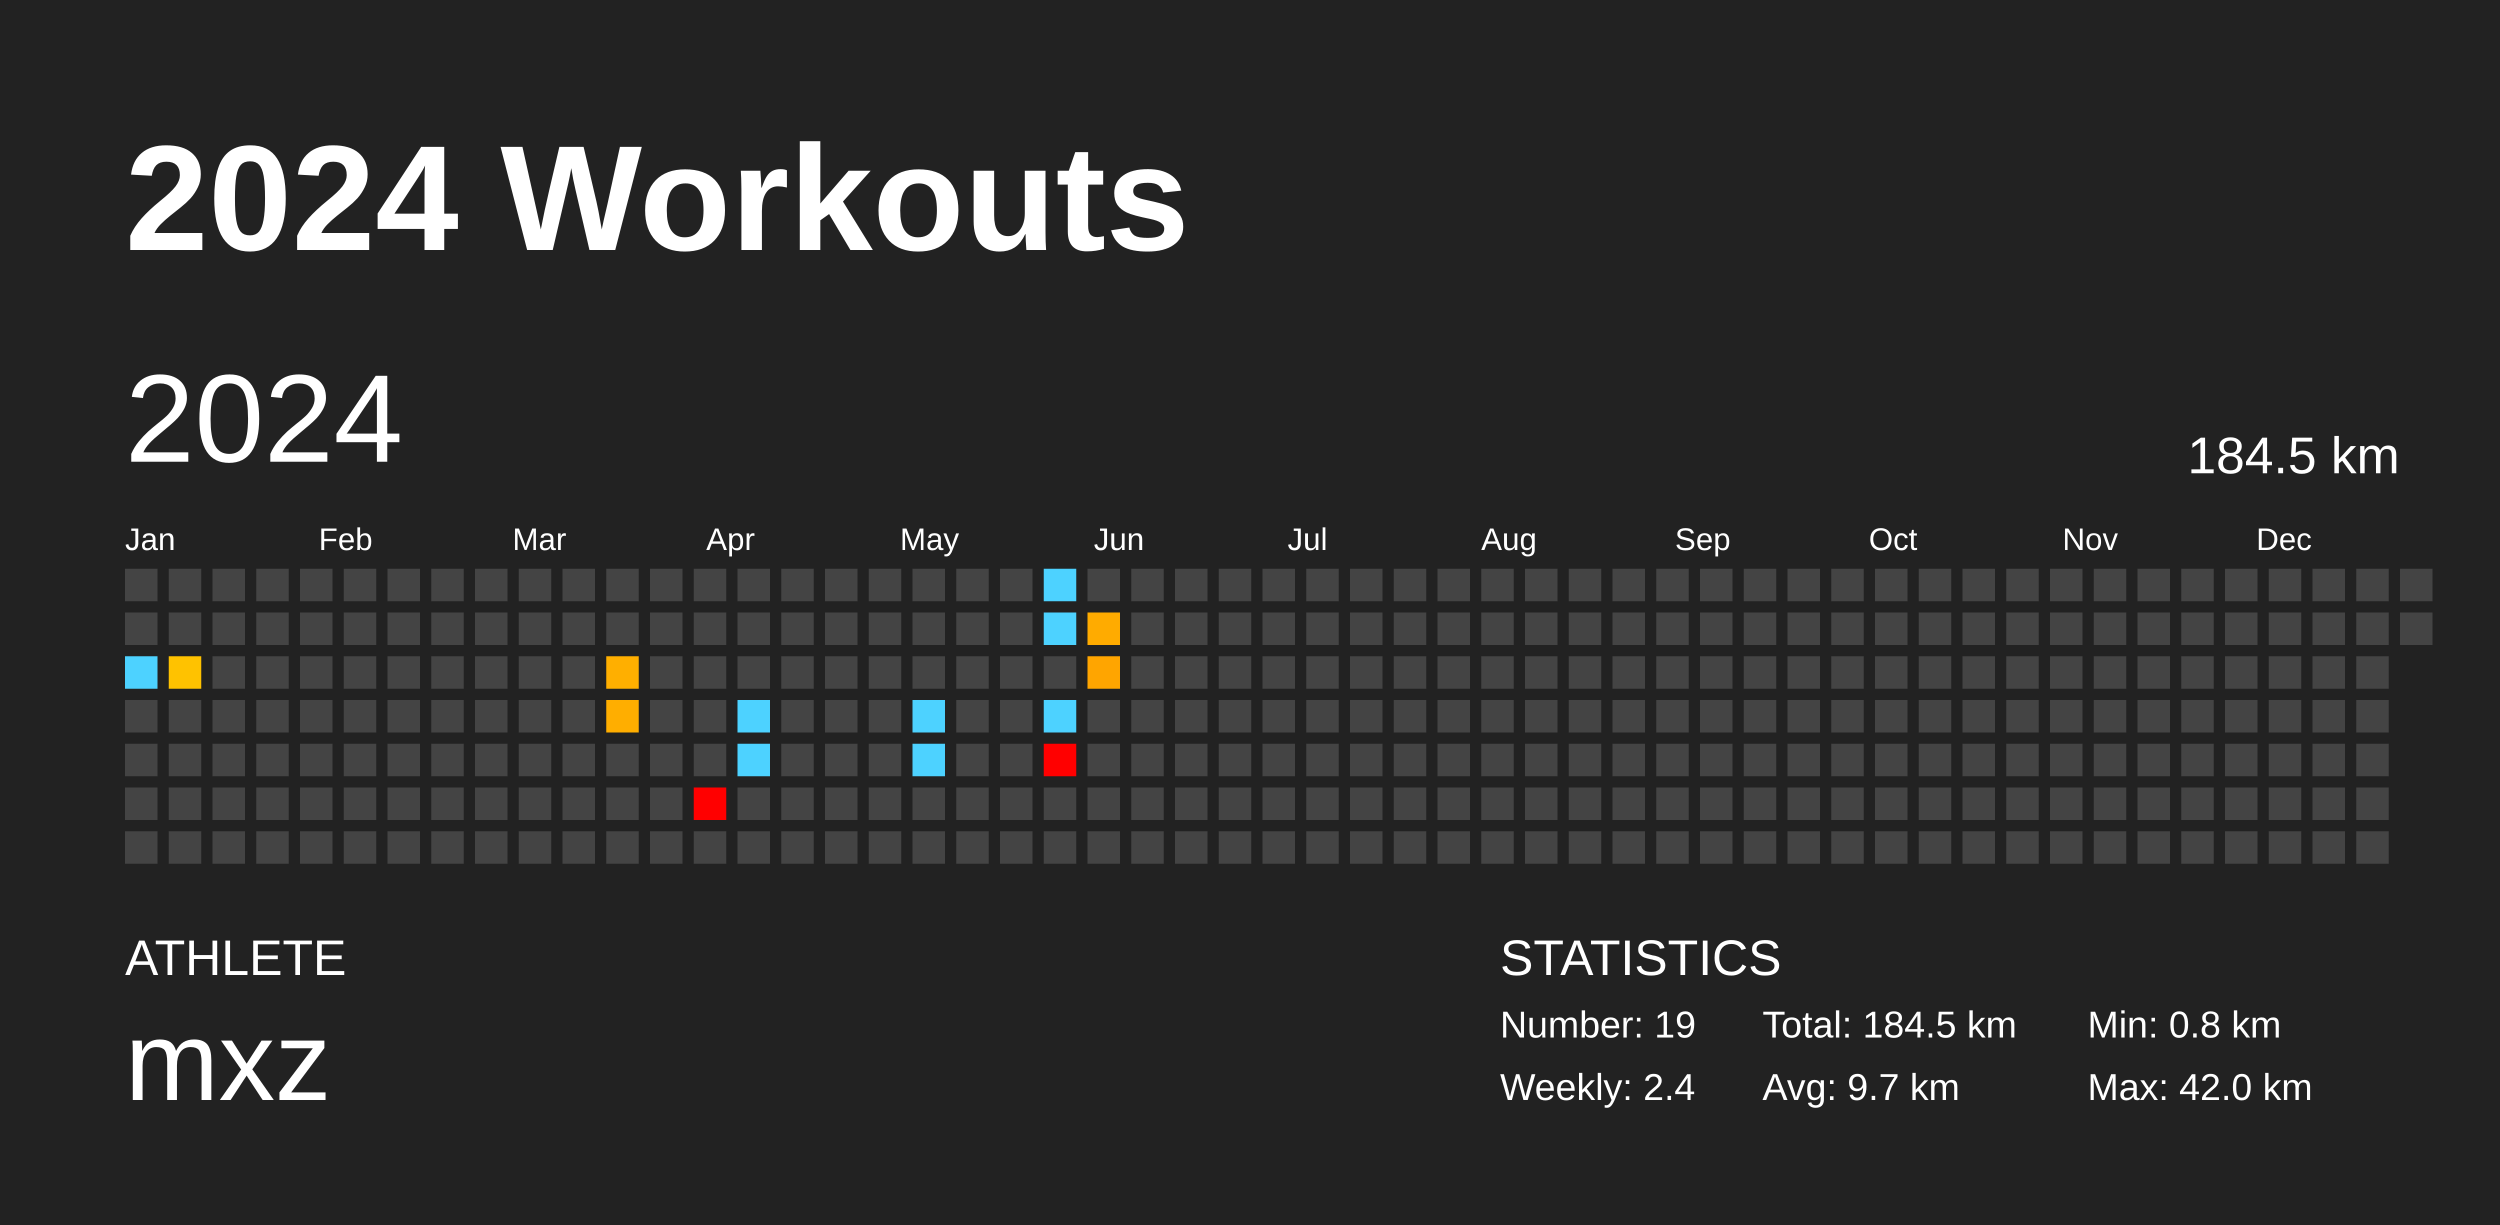
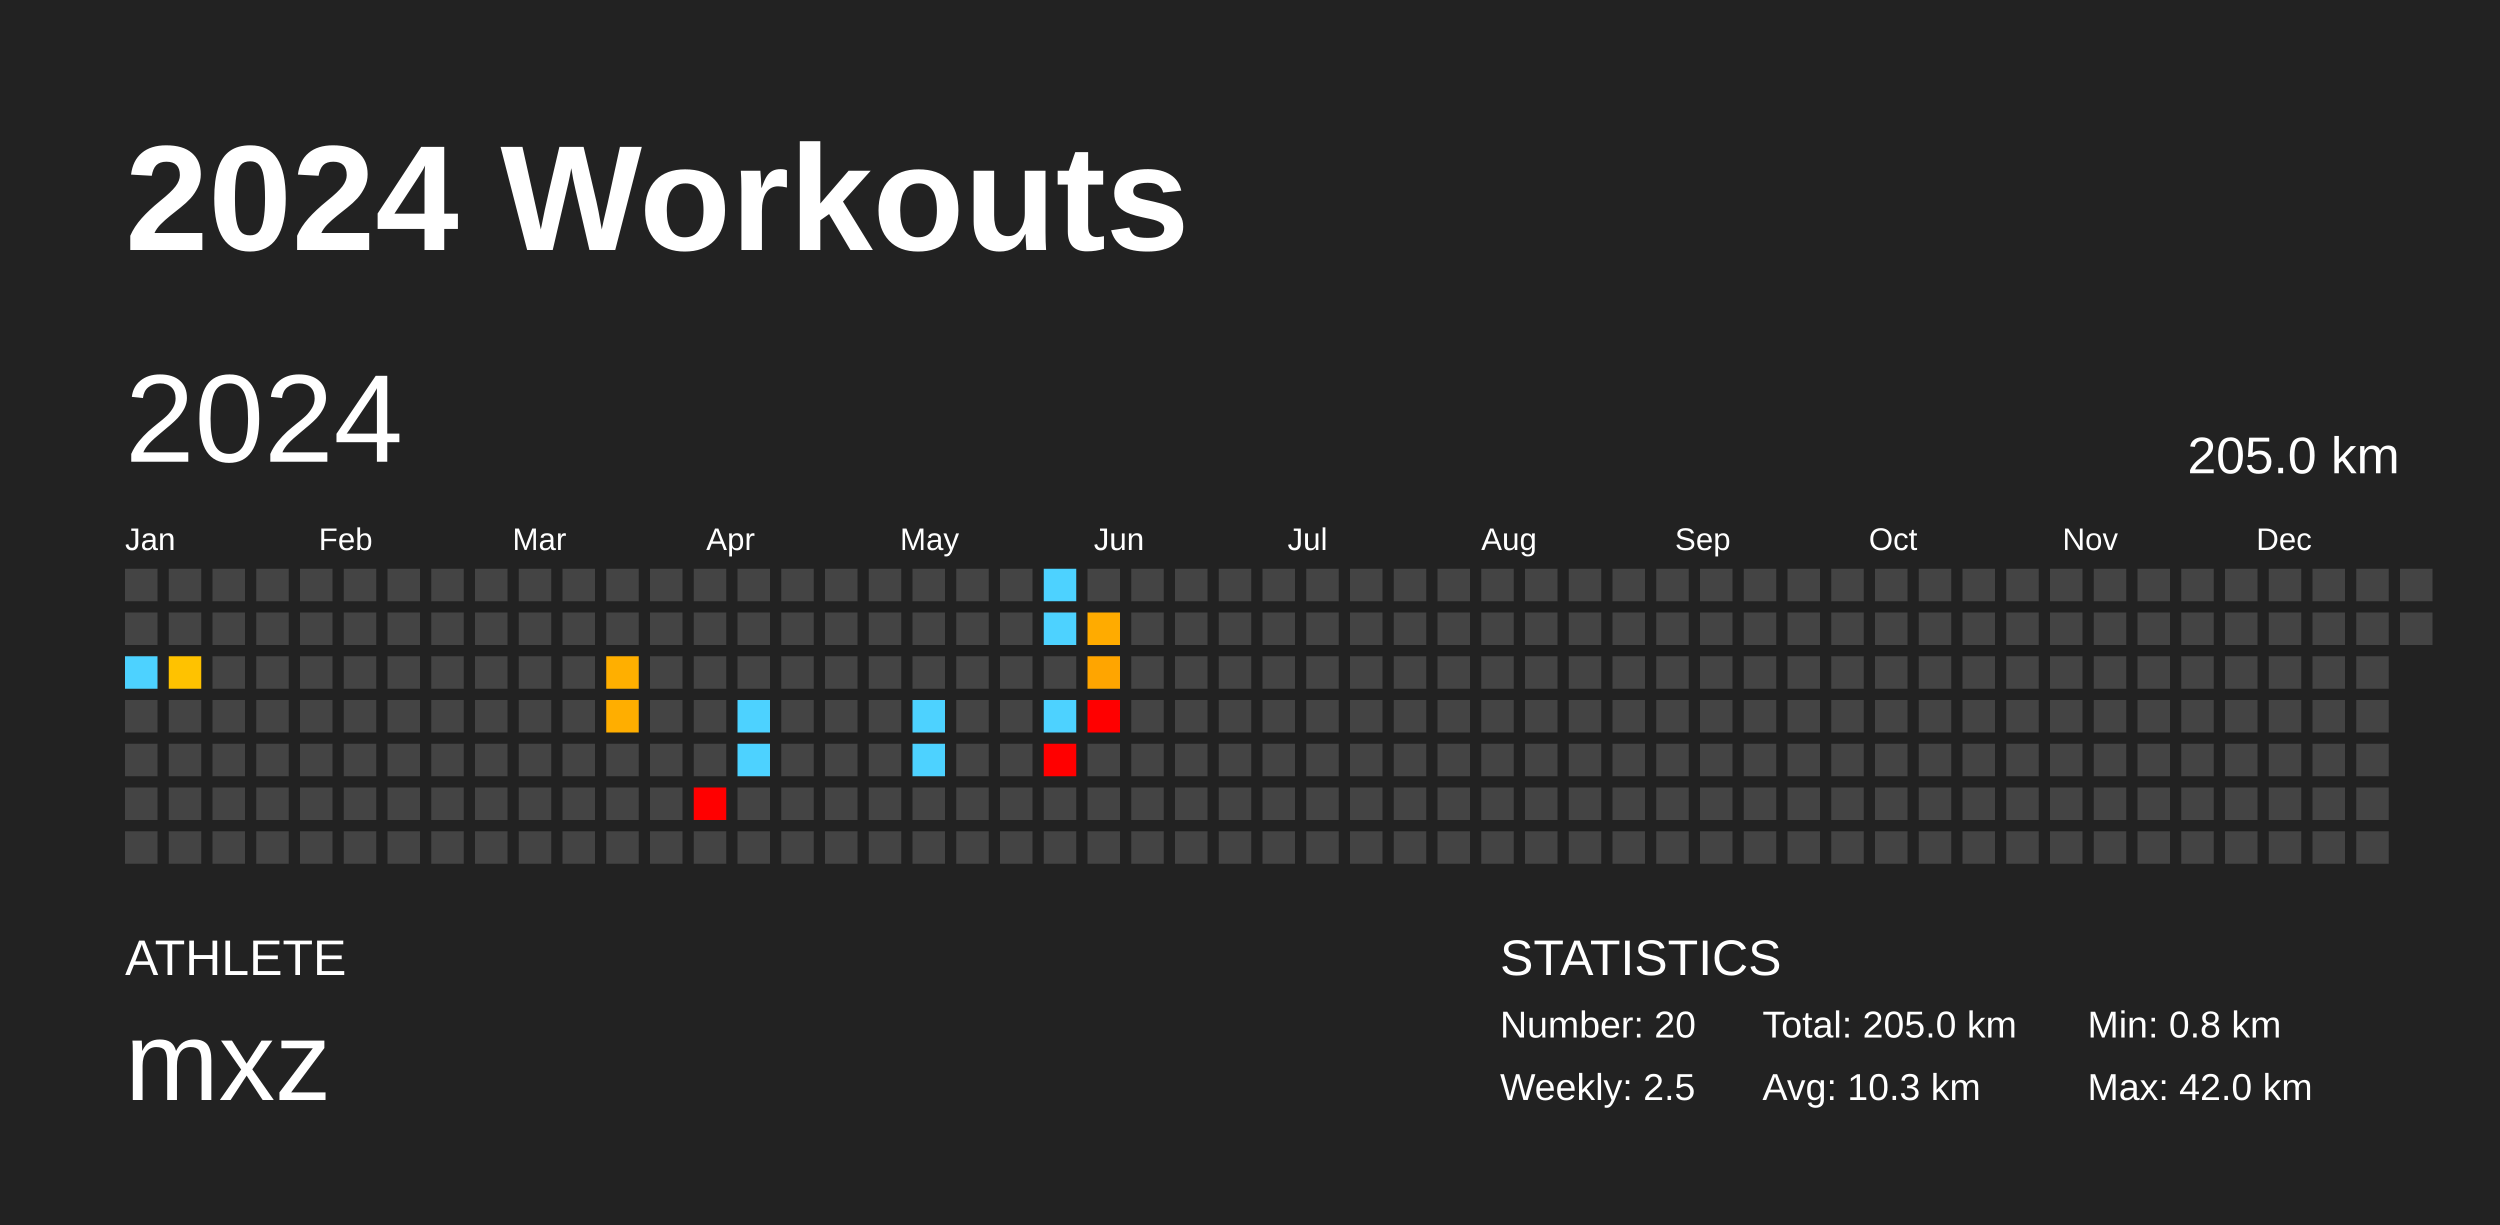
<svg xmlns="http://www.w3.org/2000/svg" baseProfile="full" height="98mm" version="1.1" viewBox="0,0,200,98" width="200mm">
  <defs />
  <rect fill="#222222" height="98" width="200" x="0" y="0" />
  <text fill="#FFFFFF" style="font-size:12px; font-family:Arial; font-weight:bold;" x="10" y="20">2024 Workouts</text>
  <text fill="#FFFFFF" style="font-size:4px; font-family:Arial" x="10" y="78">ATHLETE</text>
  <text fill="#FFFFFF" style="font-size:9px; font-family:Arial" x="10" y="88">mxz</text>
  <text fill="#FFFFFF" style="font-size:4px; font-family:Arial" x="120" y="78">STATISTICS</text>
-   <text fill="#FFFFFF" style="font-size:3px; font-family:Arial" x="120" y="83">Number: 19</text>
-   <text fill="#FFFFFF" style="font-size:3px; font-family:Arial" x="120" y="88">Weekly: 2.4</text>
-   <text fill="#FFFFFF" style="font-size:3px; font-family:Arial" x="141" y="83">Total: 184.5 km</text>
-   <text fill="#FFFFFF" style="font-size:3px; font-family:Arial" x="141" y="88">Avg: 9.7 km</text>
+   <text fill="#FFFFFF" style="font-size:3px; font-family:Arial" x="120" y="83">Number: 20</text>
+   <text fill="#FFFFFF" style="font-size:3px; font-family:Arial" x="120" y="88">Weekly: 2.5</text>
+   <text fill="#FFFFFF" style="font-size:3px; font-family:Arial" x="141" y="83">Total: 205.0 km</text>
+   <text fill="#FFFFFF" style="font-size:3px; font-family:Arial" x="141" y="88">Avg: 10.3 km</text>
  <text fill="#FFFFFF" style="font-size:3px; font-family:Arial" x="167" y="83">Min: 0.8 km</text>
  <text fill="#FFFFFF" style="font-size:3px; font-family:Arial" x="167" y="88">Max: 42.0 km</text>
  <text dominant-baseline="hanging" fill="#FFFFFF" style="font-size:10.0px; font-family:Arial;" x="10" y="30">2024</text>
-   <text dominant-baseline="hanging" fill="#FFFFFF" style="font-size:4.125px; font-family:Arial;" x="175" y="35">184.5 km</text>
+   <text dominant-baseline="hanging" fill="#FFFFFF" style="font-size:4.125px; font-family:Arial;" x="175" y="35">205.0 km</text>
  <text fill="#FFFFFF" style="font-size:2.5px; font-family:Arial" x="10.0" y="44">Jan</text>
  <text fill="#FFFFFF" style="font-size:2.5px; font-family:Arial" x="25.5" y="44">Feb</text>
  <text fill="#FFFFFF" style="font-size:2.5px; font-family:Arial" x="41.0" y="44">Mar</text>
  <text fill="#FFFFFF" style="font-size:2.5px; font-family:Arial" x="56.5" y="44">Apr</text>
  <text fill="#FFFFFF" style="font-size:2.5px; font-family:Arial" x="72.0" y="44">May</text>
  <text fill="#FFFFFF" style="font-size:2.5px; font-family:Arial" x="87.5" y="44">Jun</text>
  <text fill="#FFFFFF" style="font-size:2.5px; font-family:Arial" x="103.0" y="44">Jul</text>
  <text fill="#FFFFFF" style="font-size:2.5px; font-family:Arial" x="118.5" y="44">Aug</text>
  <text fill="#FFFFFF" style="font-size:2.5px; font-family:Arial" x="134.0" y="44">Sep</text>
  <text fill="#FFFFFF" style="font-size:2.5px; font-family:Arial" x="149.5" y="44">Oct</text>
  <text fill="#FFFFFF" style="font-size:2.5px; font-family:Arial" x="165.0" y="44">Nov</text>
  <text fill="#FFFFFF" style="font-size:2.5px; font-family:Arial" x="180.5" y="44">Dec</text>
  <rect fill="#444444" height="2.6" width="2.6" x="10.0" y="45.5" />
  <rect fill="#444444" height="2.6" width="2.6" x="10.0" y="49.0" />
  <rect fill="#4dd2ff" height="2.6" width="2.6" x="10.0" y="52.5" />
  <rect fill="#444444" height="2.6" width="2.6" x="10.0" y="56.0" />
  <rect fill="#444444" height="2.6" width="2.6" x="10.0" y="59.5" />
  <rect fill="#444444" height="2.6" width="2.6" x="10.0" y="63.0" />
  <rect fill="#444444" height="2.6" width="2.6" x="10.0" y="66.5" />
  <rect fill="#444444" height="2.6" width="2.6" x="13.5" y="45.5" />
  <rect fill="#444444" height="2.6" width="2.6" x="13.5" y="49.0" />
  <rect fill="#ffc200" height="2.6" width="2.6" x="13.5" y="52.5" />
  <rect fill="#444444" height="2.6" width="2.6" x="13.5" y="56.0" />
  <rect fill="#444444" height="2.6" width="2.6" x="13.5" y="59.5" />
  <rect fill="#444444" height="2.6" width="2.6" x="13.5" y="63.0" />
  <rect fill="#444444" height="2.6" width="2.6" x="13.5" y="66.5" />
  <rect fill="#444444" height="2.6" width="2.6" x="17.0" y="45.5" />
  <rect fill="#444444" height="2.6" width="2.6" x="17.0" y="49.0" />
  <rect fill="#444444" height="2.6" width="2.6" x="17.0" y="52.5" />
  <rect fill="#444444" height="2.6" width="2.6" x="17.0" y="56.0" />
  <rect fill="#444444" height="2.6" width="2.6" x="17.0" y="59.5" />
  <rect fill="#444444" height="2.6" width="2.6" x="17.0" y="63.0" />
  <rect fill="#444444" height="2.6" width="2.6" x="17.0" y="66.5" />
  <rect fill="#444444" height="2.6" width="2.6" x="20.5" y="45.5" />
  <rect fill="#444444" height="2.6" width="2.6" x="20.5" y="49.0" />
  <rect fill="#444444" height="2.6" width="2.6" x="20.5" y="52.5" />
  <rect fill="#444444" height="2.6" width="2.6" x="20.5" y="56.0" />
  <rect fill="#444444" height="2.6" width="2.6" x="20.5" y="59.5" />
  <rect fill="#444444" height="2.6" width="2.6" x="20.5" y="63.0" />
  <rect fill="#444444" height="2.6" width="2.6" x="20.5" y="66.5" />
  <rect fill="#444444" height="2.6" width="2.6" x="24.0" y="45.5" />
  <rect fill="#444444" height="2.6" width="2.6" x="24.0" y="49.0" />
  <rect fill="#444444" height="2.6" width="2.6" x="24.0" y="52.5" />
  <rect fill="#444444" height="2.6" width="2.6" x="24.0" y="56.0" />
  <rect fill="#444444" height="2.6" width="2.6" x="24.0" y="59.5" />
  <rect fill="#444444" height="2.6" width="2.6" x="24.0" y="63.0" />
  <rect fill="#444444" height="2.6" width="2.6" x="24.0" y="66.5" />
  <rect fill="#444444" height="2.6" width="2.6" x="27.5" y="45.5" />
  <rect fill="#444444" height="2.6" width="2.6" x="27.5" y="49.0" />
  <rect fill="#444444" height="2.6" width="2.6" x="27.5" y="52.5" />
  <rect fill="#444444" height="2.6" width="2.6" x="27.5" y="56.0" />
  <rect fill="#444444" height="2.6" width="2.6" x="27.5" y="59.5" />
  <rect fill="#444444" height="2.6" width="2.6" x="27.5" y="63.0" />
  <rect fill="#444444" height="2.6" width="2.6" x="27.5" y="66.5" />
  <rect fill="#444444" height="2.6" width="2.6" x="31.0" y="45.5" />
  <rect fill="#444444" height="2.6" width="2.6" x="31.0" y="49.0" />
  <rect fill="#444444" height="2.6" width="2.6" x="31.0" y="52.5" />
  <rect fill="#444444" height="2.6" width="2.6" x="31.0" y="56.0" />
  <rect fill="#444444" height="2.6" width="2.6" x="31.0" y="59.5" />
  <rect fill="#444444" height="2.6" width="2.6" x="31.0" y="63.0" />
  <rect fill="#444444" height="2.6" width="2.6" x="31.0" y="66.5" />
  <rect fill="#444444" height="2.6" width="2.6" x="34.5" y="45.5" />
  <rect fill="#444444" height="2.6" width="2.6" x="34.5" y="49.0" />
  <rect fill="#444444" height="2.6" width="2.6" x="34.5" y="52.5" />
  <rect fill="#444444" height="2.6" width="2.6" x="34.5" y="56.0" />
  <rect fill="#444444" height="2.6" width="2.6" x="34.5" y="59.5" />
  <rect fill="#444444" height="2.6" width="2.6" x="34.5" y="63.0" />
  <rect fill="#444444" height="2.6" width="2.6" x="34.5" y="66.5" />
  <rect fill="#444444" height="2.6" width="2.6" x="38.0" y="45.5" />
  <rect fill="#444444" height="2.6" width="2.6" x="38.0" y="49.0" />
  <rect fill="#444444" height="2.6" width="2.6" x="38.0" y="52.5" />
  <rect fill="#444444" height="2.6" width="2.6" x="38.0" y="56.0" />
  <rect fill="#444444" height="2.6" width="2.6" x="38.0" y="59.5" />
  <rect fill="#444444" height="2.6" width="2.6" x="38.0" y="63.0" />
  <rect fill="#444444" height="2.6" width="2.6" x="38.0" y="66.5" />
  <rect fill="#444444" height="2.6" width="2.6" x="41.5" y="45.5" />
  <rect fill="#444444" height="2.6" width="2.6" x="41.5" y="49.0" />
  <rect fill="#444444" height="2.6" width="2.6" x="41.5" y="52.5" />
  <rect fill="#444444" height="2.6" width="2.6" x="41.5" y="56.0" />
  <rect fill="#444444" height="2.6" width="2.6" x="41.5" y="59.5" />
  <rect fill="#444444" height="2.6" width="2.6" x="41.5" y="63.0" />
  <rect fill="#444444" height="2.6" width="2.6" x="41.5" y="66.5" />
  <rect fill="#444444" height="2.6" width="2.6" x="45.0" y="45.5" />
  <rect fill="#444444" height="2.6" width="2.6" x="45.0" y="49.0" />
  <rect fill="#444444" height="2.6" width="2.6" x="45.0" y="52.5" />
  <rect fill="#444444" height="2.6" width="2.6" x="45.0" y="56.0" />
  <rect fill="#444444" height="2.6" width="2.6" x="45.0" y="59.5" />
  <rect fill="#444444" height="2.6" width="2.6" x="45.0" y="63.0" />
  <rect fill="#444444" height="2.6" width="2.6" x="45.0" y="66.5" />
  <rect fill="#444444" height="2.6" width="2.6" x="48.5" y="45.5" />
  <rect fill="#444444" height="2.6" width="2.6" x="48.5" y="49.0" />
  <rect fill="#ffaf00" height="2.6" width="2.6" x="48.5" y="52.5" />
  <rect fill="#ffae00" height="2.6" width="2.6" x="48.5" y="56.0" />
  <rect fill="#444444" height="2.6" width="2.6" x="48.5" y="59.5" />
  <rect fill="#444444" height="2.6" width="2.6" x="48.5" y="63.0" />
  <rect fill="#444444" height="2.6" width="2.6" x="48.5" y="66.5" />
  <rect fill="#444444" height="2.6" width="2.6" x="52.0" y="45.5" />
  <rect fill="#444444" height="2.6" width="2.6" x="52.0" y="49.0" />
  <rect fill="#444444" height="2.6" width="2.6" x="52.0" y="52.5" />
  <rect fill="#444444" height="2.6" width="2.6" x="52.0" y="56.0" />
  <rect fill="#444444" height="2.6" width="2.6" x="52.0" y="59.5" />
  <rect fill="#444444" height="2.6" width="2.6" x="52.0" y="63.0" />
  <rect fill="#444444" height="2.6" width="2.6" x="52.0" y="66.5" />
  <rect fill="#444444" height="2.6" width="2.6" x="55.5" y="45.5" />
  <rect fill="#444444" height="2.6" width="2.6" x="55.5" y="49.0" />
  <rect fill="#444444" height="2.6" width="2.6" x="55.5" y="52.5" />
  <rect fill="#444444" height="2.6" width="2.6" x="55.5" y="56.0" />
  <rect fill="#444444" height="2.6" width="2.6" x="55.5" y="59.5" />
  <rect fill="red" height="2.6" width="2.6" x="55.5" y="63.0" />
  <rect fill="#444444" height="2.6" width="2.6" x="55.5" y="66.5" />
  <rect fill="#444444" height="2.6" width="2.6" x="59.0" y="45.5" />
  <rect fill="#444444" height="2.6" width="2.6" x="59.0" y="49.0" />
  <rect fill="#444444" height="2.6" width="2.6" x="59.0" y="52.5" />
  <rect fill="#4dd2ff" height="2.6" width="2.6" x="59.0" y="56.0" />
  <rect fill="#4dd2ff" height="2.6" width="2.6" x="59.0" y="59.5" />
  <rect fill="#444444" height="2.6" width="2.6" x="59.0" y="63.0" />
  <rect fill="#444444" height="2.6" width="2.6" x="59.0" y="66.5" />
  <rect fill="#444444" height="2.6" width="2.6" x="62.5" y="45.5" />
  <rect fill="#444444" height="2.6" width="2.6" x="62.5" y="49.0" />
  <rect fill="#444444" height="2.6" width="2.6" x="62.5" y="52.5" />
  <rect fill="#444444" height="2.6" width="2.6" x="62.5" y="56.0" />
  <rect fill="#444444" height="2.6" width="2.6" x="62.5" y="59.5" />
  <rect fill="#444444" height="2.6" width="2.6" x="62.5" y="63.0" />
  <rect fill="#444444" height="2.6" width="2.6" x="62.5" y="66.5" />
  <rect fill="#444444" height="2.6" width="2.6" x="66.0" y="45.5" />
  <rect fill="#444444" height="2.6" width="2.6" x="66.0" y="49.0" />
  <rect fill="#444444" height="2.6" width="2.6" x="66.0" y="52.5" />
  <rect fill="#444444" height="2.6" width="2.6" x="66.0" y="56.0" />
  <rect fill="#444444" height="2.6" width="2.6" x="66.0" y="59.5" />
  <rect fill="#444444" height="2.6" width="2.6" x="66.0" y="63.0" />
  <rect fill="#444444" height="2.6" width="2.6" x="66.0" y="66.5" />
  <rect fill="#444444" height="2.6" width="2.6" x="69.5" y="45.5" />
  <rect fill="#444444" height="2.6" width="2.6" x="69.5" y="49.0" />
  <rect fill="#444444" height="2.6" width="2.6" x="69.5" y="52.5" />
  <rect fill="#444444" height="2.6" width="2.6" x="69.5" y="56.0" />
  <rect fill="#444444" height="2.6" width="2.6" x="69.5" y="59.5" />
  <rect fill="#444444" height="2.6" width="2.6" x="69.5" y="63.0" />
  <rect fill="#444444" height="2.6" width="2.6" x="69.5" y="66.5" />
  <rect fill="#444444" height="2.6" width="2.6" x="73.0" y="45.5" />
  <rect fill="#444444" height="2.6" width="2.6" x="73.0" y="49.0" />
  <rect fill="#444444" height="2.6" width="2.6" x="73.0" y="52.5" />
  <rect fill="#4dd2ff" height="2.6" width="2.6" x="73.0" y="56.0" />
  <rect fill="#4dd2ff" height="2.6" width="2.6" x="73.0" y="59.5" />
  <rect fill="#444444" height="2.6" width="2.6" x="73.0" y="63.0" />
  <rect fill="#444444" height="2.6" width="2.6" x="73.0" y="66.5" />
  <rect fill="#444444" height="2.6" width="2.6" x="76.5" y="45.5" />
  <rect fill="#444444" height="2.6" width="2.6" x="76.5" y="49.0" />
  <rect fill="#444444" height="2.6" width="2.6" x="76.5" y="52.5" />
  <rect fill="#444444" height="2.6" width="2.6" x="76.5" y="56.0" />
  <rect fill="#444444" height="2.6" width="2.6" x="76.5" y="59.5" />
  <rect fill="#444444" height="2.6" width="2.6" x="76.5" y="63.0" />
  <rect fill="#444444" height="2.6" width="2.6" x="76.5" y="66.5" />
  <rect fill="#444444" height="2.6" width="2.6" x="80.0" y="45.5" />
  <rect fill="#444444" height="2.6" width="2.6" x="80.0" y="49.0" />
  <rect fill="#444444" height="2.6" width="2.6" x="80.0" y="52.5" />
  <rect fill="#444444" height="2.6" width="2.6" x="80.0" y="56.0" />
  <rect fill="#444444" height="2.6" width="2.6" x="80.0" y="59.5" />
  <rect fill="#444444" height="2.6" width="2.6" x="80.0" y="63.0" />
  <rect fill="#444444" height="2.6" width="2.6" x="80.0" y="66.5" />
  <rect fill="#4dd2ff" height="2.6" width="2.6" x="83.5" y="45.5" />
  <rect fill="#4dd2ff" height="2.6" width="2.6" x="83.5" y="49.0" />
  <rect fill="#444444" height="2.6" width="2.6" x="83.5" y="52.5" />
  <rect fill="#4dd2ff" height="2.6" width="2.6" x="83.5" y="56.0" />
  <rect fill="red" height="2.6" width="2.6" x="83.5" y="59.5" />
  <rect fill="#444444" height="2.6" width="2.6" x="83.5" y="63.0" />
  <rect fill="#444444" height="2.6" width="2.6" x="83.5" y="66.5" />
  <rect fill="#444444" height="2.6" width="2.6" x="87.0" y="45.5" />
  <rect fill="#ffab00" height="2.6" width="2.6" x="87.0" y="49.0" />
  <rect fill="#ffa500" height="2.6" width="2.6" x="87.0" y="52.5" />
-   <rect fill="#444444" height="2.6" width="2.6" x="87.0" y="56.0" />
+   <rect fill="red" height="2.6" width="2.6" x="87.0" y="56.0" />
  <rect fill="#444444" height="2.6" width="2.6" x="87.0" y="59.5" />
  <rect fill="#444444" height="2.6" width="2.6" x="87.0" y="63.0" />
  <rect fill="#444444" height="2.6" width="2.6" x="87.0" y="66.5" />
  <rect fill="#444444" height="2.6" width="2.6" x="90.5" y="45.5" />
  <rect fill="#444444" height="2.6" width="2.6" x="90.5" y="49.0" />
  <rect fill="#444444" height="2.6" width="2.6" x="90.5" y="52.5" />
  <rect fill="#444444" height="2.6" width="2.6" x="90.5" y="56.0" />
  <rect fill="#444444" height="2.6" width="2.6" x="90.5" y="59.5" />
  <rect fill="#444444" height="2.6" width="2.6" x="90.5" y="63.0" />
  <rect fill="#444444" height="2.6" width="2.6" x="90.5" y="66.5" />
  <rect fill="#444444" height="2.6" width="2.6" x="94.0" y="45.5" />
  <rect fill="#444444" height="2.6" width="2.6" x="94.0" y="49.0" />
  <rect fill="#444444" height="2.6" width="2.6" x="94.0" y="52.5" />
  <rect fill="#444444" height="2.6" width="2.6" x="94.0" y="56.0" />
  <rect fill="#444444" height="2.6" width="2.6" x="94.0" y="59.5" />
  <rect fill="#444444" height="2.6" width="2.6" x="94.0" y="63.0" />
  <rect fill="#444444" height="2.6" width="2.6" x="94.0" y="66.5" />
  <rect fill="#444444" height="2.6" width="2.6" x="97.5" y="45.5" />
  <rect fill="#444444" height="2.6" width="2.6" x="97.5" y="49.0" />
  <rect fill="#444444" height="2.6" width="2.6" x="97.5" y="52.5" />
  <rect fill="#444444" height="2.6" width="2.6" x="97.5" y="56.0" />
  <rect fill="#444444" height="2.6" width="2.6" x="97.5" y="59.5" />
  <rect fill="#444444" height="2.6" width="2.6" x="97.5" y="63.0" />
  <rect fill="#444444" height="2.6" width="2.6" x="97.5" y="66.5" />
  <rect fill="#444444" height="2.6" width="2.6" x="101.0" y="45.5" />
  <rect fill="#444444" height="2.6" width="2.6" x="101.0" y="49.0" />
  <rect fill="#444444" height="2.6" width="2.6" x="101.0" y="52.5" />
  <rect fill="#444444" height="2.6" width="2.6" x="101.0" y="56.0" />
  <rect fill="#444444" height="2.6" width="2.6" x="101.0" y="59.5" />
  <rect fill="#444444" height="2.6" width="2.6" x="101.0" y="63.0" />
  <rect fill="#444444" height="2.6" width="2.6" x="101.0" y="66.5" />
  <rect fill="#444444" height="2.6" width="2.6" x="104.5" y="45.5" />
  <rect fill="#444444" height="2.6" width="2.6" x="104.5" y="49.0" />
  <rect fill="#444444" height="2.6" width="2.6" x="104.5" y="52.5" />
  <rect fill="#444444" height="2.6" width="2.6" x="104.5" y="56.0" />
  <rect fill="#444444" height="2.6" width="2.6" x="104.5" y="59.5" />
  <rect fill="#444444" height="2.6" width="2.6" x="104.5" y="63.0" />
  <rect fill="#444444" height="2.6" width="2.6" x="104.5" y="66.5" />
  <rect fill="#444444" height="2.6" width="2.6" x="108.0" y="45.5" />
  <rect fill="#444444" height="2.6" width="2.6" x="108.0" y="49.0" />
  <rect fill="#444444" height="2.6" width="2.6" x="108.0" y="52.5" />
  <rect fill="#444444" height="2.6" width="2.6" x="108.0" y="56.0" />
  <rect fill="#444444" height="2.6" width="2.6" x="108.0" y="59.5" />
  <rect fill="#444444" height="2.6" width="2.6" x="108.0" y="63.0" />
  <rect fill="#444444" height="2.6" width="2.6" x="108.0" y="66.5" />
  <rect fill="#444444" height="2.6" width="2.6" x="111.5" y="45.5" />
  <rect fill="#444444" height="2.6" width="2.6" x="111.5" y="49.0" />
  <rect fill="#444444" height="2.6" width="2.6" x="111.5" y="52.5" />
  <rect fill="#444444" height="2.6" width="2.6" x="111.5" y="56.0" />
  <rect fill="#444444" height="2.6" width="2.6" x="111.5" y="59.5" />
  <rect fill="#444444" height="2.6" width="2.6" x="111.5" y="63.0" />
  <rect fill="#444444" height="2.6" width="2.6" x="111.5" y="66.5" />
  <rect fill="#444444" height="2.6" width="2.6" x="115.0" y="45.5" />
  <rect fill="#444444" height="2.6" width="2.6" x="115.0" y="49.0" />
  <rect fill="#444444" height="2.6" width="2.6" x="115.0" y="52.5" />
  <rect fill="#444444" height="2.6" width="2.6" x="115.0" y="56.0" />
  <rect fill="#444444" height="2.6" width="2.6" x="115.0" y="59.5" />
  <rect fill="#444444" height="2.6" width="2.6" x="115.0" y="63.0" />
  <rect fill="#444444" height="2.6" width="2.6" x="115.0" y="66.5" />
  <rect fill="#444444" height="2.6" width="2.6" x="118.5" y="45.5" />
  <rect fill="#444444" height="2.6" width="2.6" x="118.5" y="49.0" />
  <rect fill="#444444" height="2.6" width="2.6" x="118.5" y="52.5" />
  <rect fill="#444444" height="2.6" width="2.6" x="118.5" y="56.0" />
  <rect fill="#444444" height="2.6" width="2.6" x="118.5" y="59.5" />
  <rect fill="#444444" height="2.6" width="2.6" x="118.5" y="63.0" />
  <rect fill="#444444" height="2.6" width="2.6" x="118.5" y="66.5" />
  <rect fill="#444444" height="2.6" width="2.6" x="122.0" y="45.5" />
  <rect fill="#444444" height="2.6" width="2.6" x="122.0" y="49.0" />
  <rect fill="#444444" height="2.6" width="2.6" x="122.0" y="52.5" />
  <rect fill="#444444" height="2.6" width="2.6" x="122.0" y="56.0" />
  <rect fill="#444444" height="2.6" width="2.6" x="122.0" y="59.5" />
  <rect fill="#444444" height="2.6" width="2.6" x="122.0" y="63.0" />
  <rect fill="#444444" height="2.6" width="2.6" x="122.0" y="66.5" />
  <rect fill="#444444" height="2.6" width="2.6" x="125.5" y="45.5" />
  <rect fill="#444444" height="2.6" width="2.6" x="125.5" y="49.0" />
  <rect fill="#444444" height="2.6" width="2.6" x="125.5" y="52.5" />
  <rect fill="#444444" height="2.6" width="2.6" x="125.5" y="56.0" />
  <rect fill="#444444" height="2.6" width="2.6" x="125.5" y="59.5" />
  <rect fill="#444444" height="2.6" width="2.6" x="125.5" y="63.0" />
  <rect fill="#444444" height="2.6" width="2.6" x="125.5" y="66.5" />
  <rect fill="#444444" height="2.6" width="2.6" x="129.0" y="45.5" />
  <rect fill="#444444" height="2.6" width="2.6" x="129.0" y="49.0" />
  <rect fill="#444444" height="2.6" width="2.6" x="129.0" y="52.5" />
  <rect fill="#444444" height="2.6" width="2.6" x="129.0" y="56.0" />
  <rect fill="#444444" height="2.6" width="2.6" x="129.0" y="59.5" />
  <rect fill="#444444" height="2.6" width="2.6" x="129.0" y="63.0" />
  <rect fill="#444444" height="2.6" width="2.6" x="129.0" y="66.5" />
  <rect fill="#444444" height="2.6" width="2.6" x="132.5" y="45.5" />
  <rect fill="#444444" height="2.6" width="2.6" x="132.5" y="49.0" />
  <rect fill="#444444" height="2.6" width="2.6" x="132.5" y="52.5" />
  <rect fill="#444444" height="2.6" width="2.6" x="132.5" y="56.0" />
  <rect fill="#444444" height="2.6" width="2.6" x="132.5" y="59.5" />
  <rect fill="#444444" height="2.6" width="2.6" x="132.5" y="63.0" />
  <rect fill="#444444" height="2.6" width="2.6" x="132.5" y="66.5" />
  <rect fill="#444444" height="2.6" width="2.6" x="136.0" y="45.5" />
  <rect fill="#444444" height="2.6" width="2.6" x="136.0" y="49.0" />
  <rect fill="#444444" height="2.6" width="2.6" x="136.0" y="52.5" />
  <rect fill="#444444" height="2.6" width="2.6" x="136.0" y="56.0" />
  <rect fill="#444444" height="2.6" width="2.6" x="136.0" y="59.5" />
  <rect fill="#444444" height="2.6" width="2.6" x="136.0" y="63.0" />
  <rect fill="#444444" height="2.6" width="2.6" x="136.0" y="66.5" />
  <rect fill="#444444" height="2.6" width="2.6" x="139.5" y="45.5" />
  <rect fill="#444444" height="2.6" width="2.6" x="139.5" y="49.0" />
  <rect fill="#444444" height="2.6" width="2.6" x="139.5" y="52.5" />
  <rect fill="#444444" height="2.6" width="2.6" x="139.5" y="56.0" />
  <rect fill="#444444" height="2.6" width="2.6" x="139.5" y="59.5" />
  <rect fill="#444444" height="2.6" width="2.6" x="139.5" y="63.0" />
  <rect fill="#444444" height="2.6" width="2.6" x="139.5" y="66.5" />
  <rect fill="#444444" height="2.6" width="2.6" x="143.0" y="45.5" />
  <rect fill="#444444" height="2.6" width="2.6" x="143.0" y="49.0" />
  <rect fill="#444444" height="2.6" width="2.6" x="143.0" y="52.5" />
  <rect fill="#444444" height="2.6" width="2.6" x="143.0" y="56.0" />
  <rect fill="#444444" height="2.6" width="2.6" x="143.0" y="59.5" />
  <rect fill="#444444" height="2.6" width="2.6" x="143.0" y="63.0" />
  <rect fill="#444444" height="2.6" width="2.6" x="143.0" y="66.5" />
  <rect fill="#444444" height="2.6" width="2.6" x="146.5" y="45.5" />
  <rect fill="#444444" height="2.6" width="2.6" x="146.5" y="49.0" />
  <rect fill="#444444" height="2.6" width="2.6" x="146.5" y="52.5" />
  <rect fill="#444444" height="2.6" width="2.6" x="146.5" y="56.0" />
  <rect fill="#444444" height="2.6" width="2.6" x="146.5" y="59.5" />
  <rect fill="#444444" height="2.6" width="2.6" x="146.5" y="63.0" />
  <rect fill="#444444" height="2.6" width="2.6" x="146.5" y="66.5" />
  <rect fill="#444444" height="2.6" width="2.6" x="150.0" y="45.5" />
  <rect fill="#444444" height="2.6" width="2.6" x="150.0" y="49.0" />
  <rect fill="#444444" height="2.6" width="2.6" x="150.0" y="52.5" />
  <rect fill="#444444" height="2.6" width="2.6" x="150.0" y="56.0" />
  <rect fill="#444444" height="2.6" width="2.6" x="150.0" y="59.5" />
  <rect fill="#444444" height="2.6" width="2.6" x="150.0" y="63.0" />
  <rect fill="#444444" height="2.6" width="2.6" x="150.0" y="66.5" />
  <rect fill="#444444" height="2.6" width="2.6" x="153.5" y="45.5" />
  <rect fill="#444444" height="2.6" width="2.6" x="153.5" y="49.0" />
  <rect fill="#444444" height="2.6" width="2.6" x="153.5" y="52.5" />
  <rect fill="#444444" height="2.6" width="2.6" x="153.5" y="56.0" />
  <rect fill="#444444" height="2.6" width="2.6" x="153.5" y="59.5" />
  <rect fill="#444444" height="2.6" width="2.6" x="153.5" y="63.0" />
  <rect fill="#444444" height="2.6" width="2.6" x="153.5" y="66.5" />
  <rect fill="#444444" height="2.6" width="2.6" x="157.0" y="45.5" />
  <rect fill="#444444" height="2.6" width="2.6" x="157.0" y="49.0" />
  <rect fill="#444444" height="2.6" width="2.6" x="157.0" y="52.5" />
  <rect fill="#444444" height="2.6" width="2.6" x="157.0" y="56.0" />
  <rect fill="#444444" height="2.6" width="2.6" x="157.0" y="59.5" />
  <rect fill="#444444" height="2.6" width="2.6" x="157.0" y="63.0" />
  <rect fill="#444444" height="2.6" width="2.6" x="157.0" y="66.5" />
  <rect fill="#444444" height="2.6" width="2.6" x="160.5" y="45.5" />
  <rect fill="#444444" height="2.6" width="2.6" x="160.5" y="49.0" />
  <rect fill="#444444" height="2.6" width="2.6" x="160.5" y="52.5" />
  <rect fill="#444444" height="2.6" width="2.6" x="160.5" y="56.0" />
  <rect fill="#444444" height="2.6" width="2.6" x="160.5" y="59.5" />
  <rect fill="#444444" height="2.6" width="2.6" x="160.5" y="63.0" />
  <rect fill="#444444" height="2.6" width="2.6" x="160.5" y="66.5" />
  <rect fill="#444444" height="2.6" width="2.6" x="164.0" y="45.5" />
  <rect fill="#444444" height="2.6" width="2.6" x="164.0" y="49.0" />
  <rect fill="#444444" height="2.6" width="2.6" x="164.0" y="52.5" />
  <rect fill="#444444" height="2.6" width="2.6" x="164.0" y="56.0" />
  <rect fill="#444444" height="2.6" width="2.6" x="164.0" y="59.5" />
  <rect fill="#444444" height="2.6" width="2.6" x="164.0" y="63.0" />
  <rect fill="#444444" height="2.6" width="2.6" x="164.0" y="66.5" />
  <rect fill="#444444" height="2.6" width="2.6" x="167.5" y="45.5" />
  <rect fill="#444444" height="2.6" width="2.6" x="167.5" y="49.0" />
  <rect fill="#444444" height="2.6" width="2.6" x="167.5" y="52.5" />
  <rect fill="#444444" height="2.6" width="2.6" x="167.5" y="56.0" />
  <rect fill="#444444" height="2.6" width="2.6" x="167.5" y="59.5" />
  <rect fill="#444444" height="2.6" width="2.6" x="167.5" y="63.0" />
  <rect fill="#444444" height="2.6" width="2.6" x="167.5" y="66.5" />
  <rect fill="#444444" height="2.6" width="2.6" x="171.0" y="45.5" />
  <rect fill="#444444" height="2.6" width="2.6" x="171.0" y="49.0" />
  <rect fill="#444444" height="2.6" width="2.6" x="171.0" y="52.5" />
  <rect fill="#444444" height="2.6" width="2.6" x="171.0" y="56.0" />
  <rect fill="#444444" height="2.6" width="2.6" x="171.0" y="59.5" />
  <rect fill="#444444" height="2.6" width="2.6" x="171.0" y="63.0" />
  <rect fill="#444444" height="2.6" width="2.6" x="171.0" y="66.5" />
  <rect fill="#444444" height="2.6" width="2.6" x="174.5" y="45.5" />
  <rect fill="#444444" height="2.6" width="2.6" x="174.5" y="49.0" />
  <rect fill="#444444" height="2.6" width="2.6" x="174.5" y="52.5" />
  <rect fill="#444444" height="2.6" width="2.6" x="174.5" y="56.0" />
  <rect fill="#444444" height="2.6" width="2.6" x="174.5" y="59.5" />
  <rect fill="#444444" height="2.6" width="2.6" x="174.5" y="63.0" />
  <rect fill="#444444" height="2.6" width="2.6" x="174.5" y="66.5" />
  <rect fill="#444444" height="2.6" width="2.6" x="178.0" y="45.5" />
  <rect fill="#444444" height="2.6" width="2.6" x="178.0" y="49.0" />
  <rect fill="#444444" height="2.6" width="2.6" x="178.0" y="52.5" />
  <rect fill="#444444" height="2.6" width="2.6" x="178.0" y="56.0" />
  <rect fill="#444444" height="2.6" width="2.6" x="178.0" y="59.5" />
  <rect fill="#444444" height="2.6" width="2.6" x="178.0" y="63.0" />
  <rect fill="#444444" height="2.6" width="2.6" x="178.0" y="66.5" />
  <rect fill="#444444" height="2.6" width="2.6" x="181.5" y="45.5" />
  <rect fill="#444444" height="2.6" width="2.6" x="181.5" y="49.0" />
  <rect fill="#444444" height="2.6" width="2.6" x="181.5" y="52.5" />
  <rect fill="#444444" height="2.6" width="2.6" x="181.5" y="56.0" />
  <rect fill="#444444" height="2.6" width="2.6" x="181.5" y="59.5" />
  <rect fill="#444444" height="2.6" width="2.6" x="181.5" y="63.0" />
  <rect fill="#444444" height="2.6" width="2.6" x="181.5" y="66.5" />
  <rect fill="#444444" height="2.6" width="2.6" x="185.0" y="45.5" />
  <rect fill="#444444" height="2.6" width="2.6" x="185.0" y="49.0" />
  <rect fill="#444444" height="2.6" width="2.6" x="185.0" y="52.5" />
  <rect fill="#444444" height="2.6" width="2.6" x="185.0" y="56.0" />
  <rect fill="#444444" height="2.6" width="2.6" x="185.0" y="59.5" />
  <rect fill="#444444" height="2.6" width="2.6" x="185.0" y="63.0" />
  <rect fill="#444444" height="2.6" width="2.6" x="185.0" y="66.5" />
  <rect fill="#444444" height="2.6" width="2.6" x="188.5" y="45.5" />
  <rect fill="#444444" height="2.6" width="2.6" x="188.5" y="49.0" />
  <rect fill="#444444" height="2.6" width="2.6" x="188.5" y="52.5" />
  <rect fill="#444444" height="2.6" width="2.6" x="188.5" y="56.0" />
  <rect fill="#444444" height="2.6" width="2.6" x="188.5" y="59.5" />
  <rect fill="#444444" height="2.6" width="2.6" x="188.5" y="63.0" />
  <rect fill="#444444" height="2.6" width="2.6" x="188.5" y="66.5" />
  <rect fill="#444444" height="2.6" width="2.6" x="192.0" y="45.5" />
  <rect fill="#444444" height="2.6" width="2.6" x="192.0" y="49.0" />
</svg>
